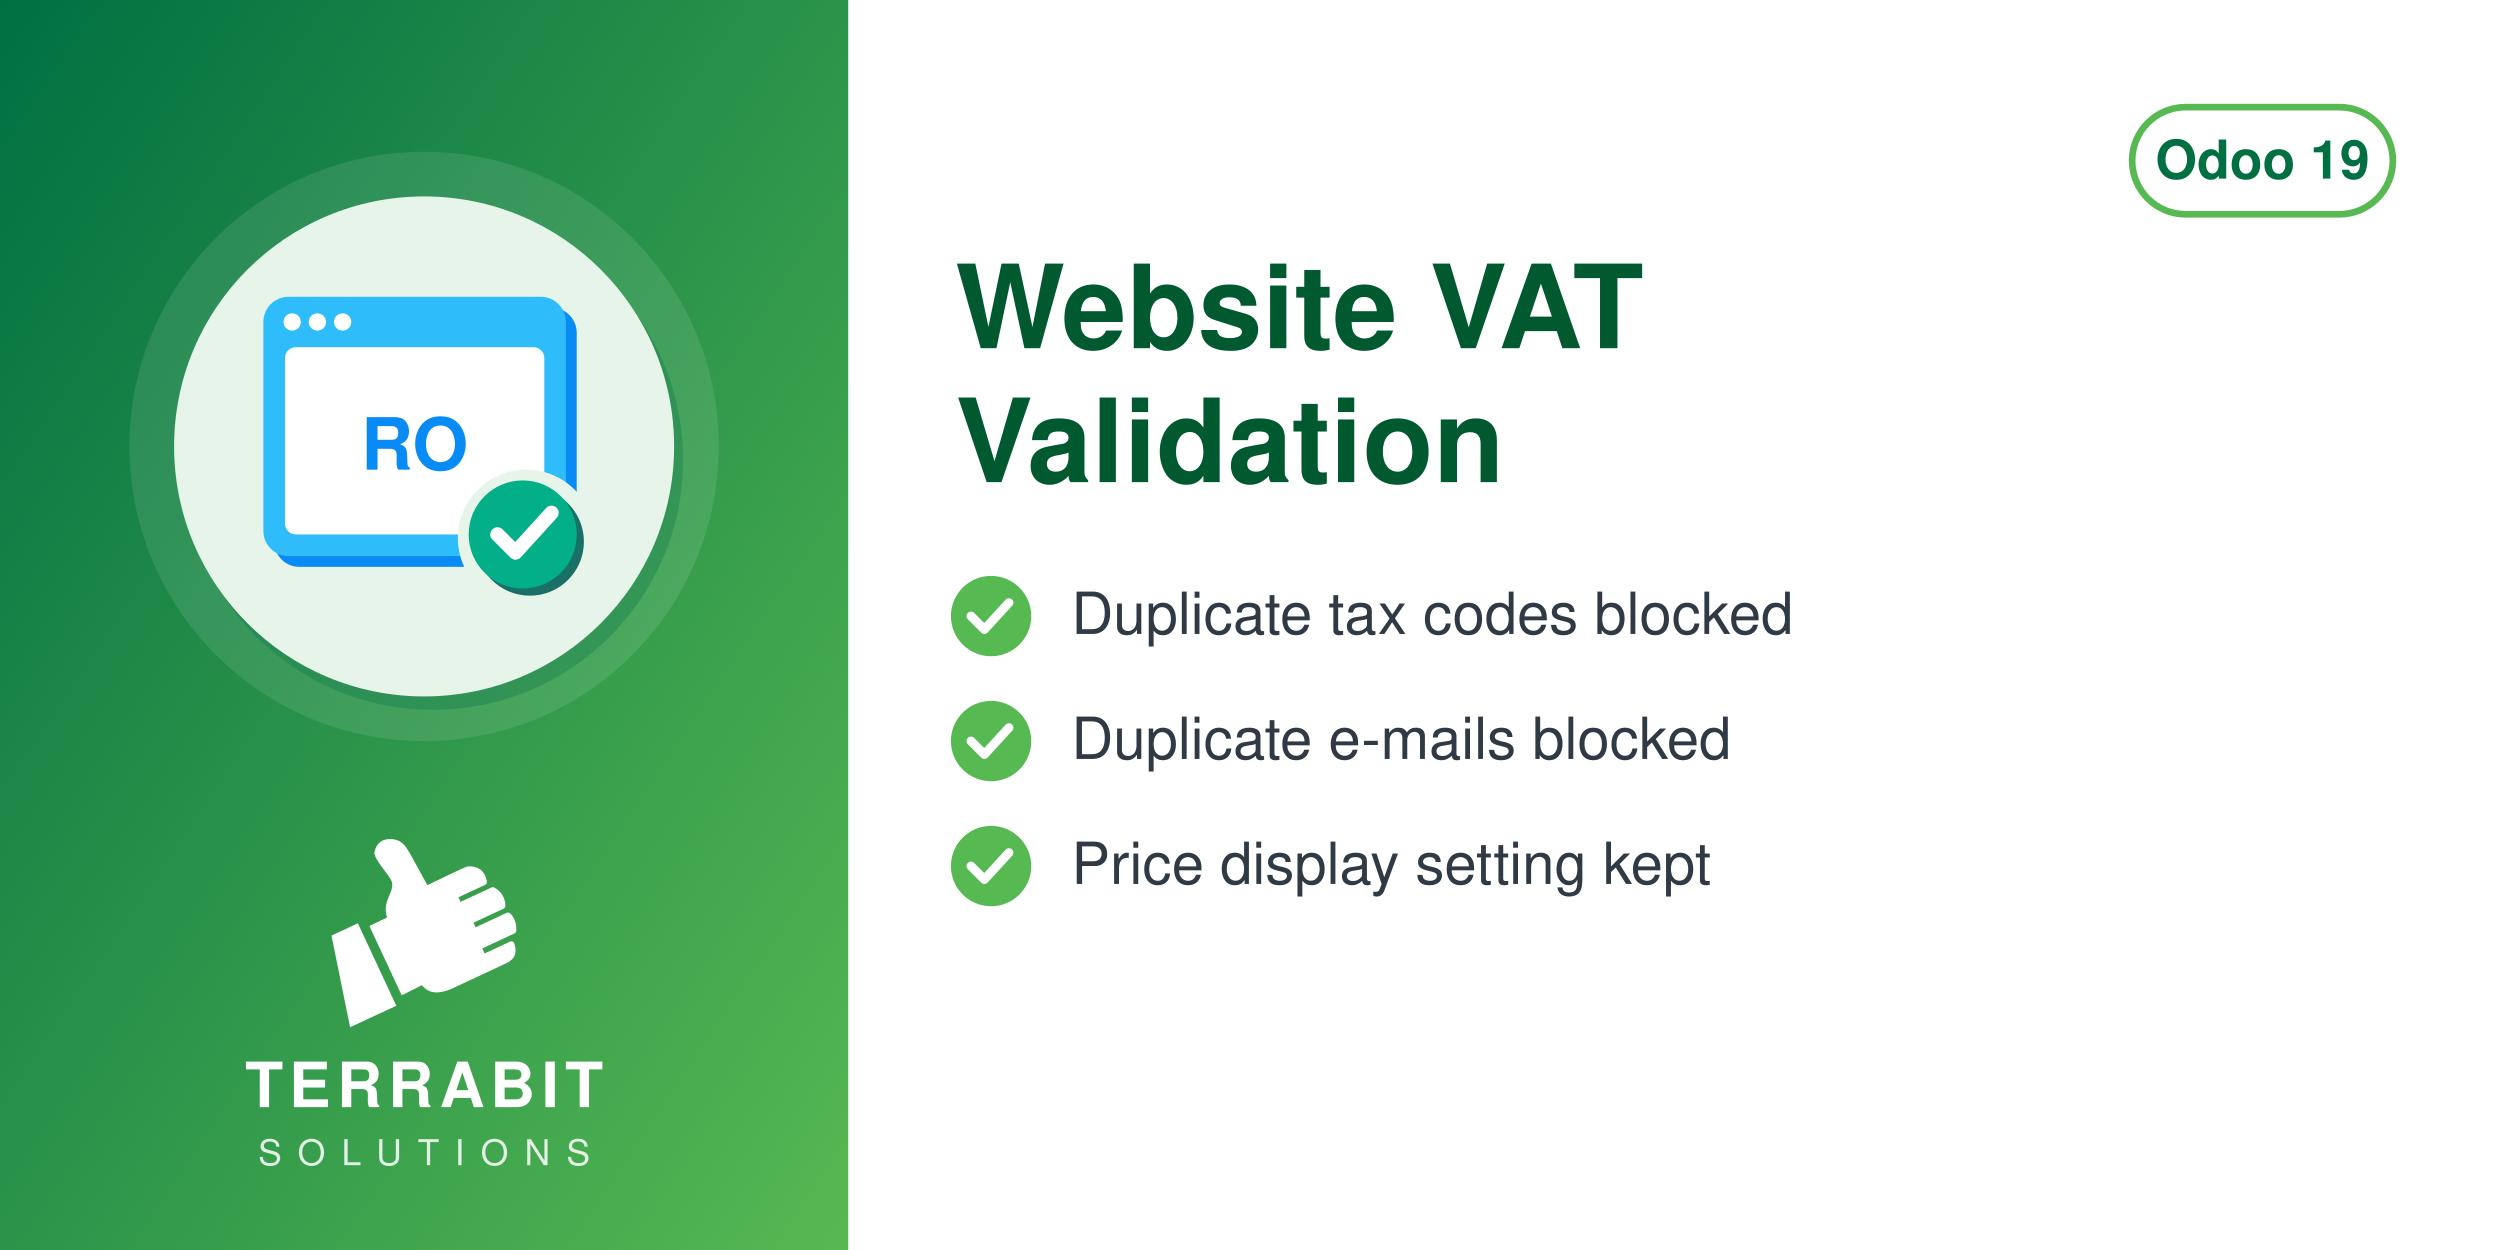
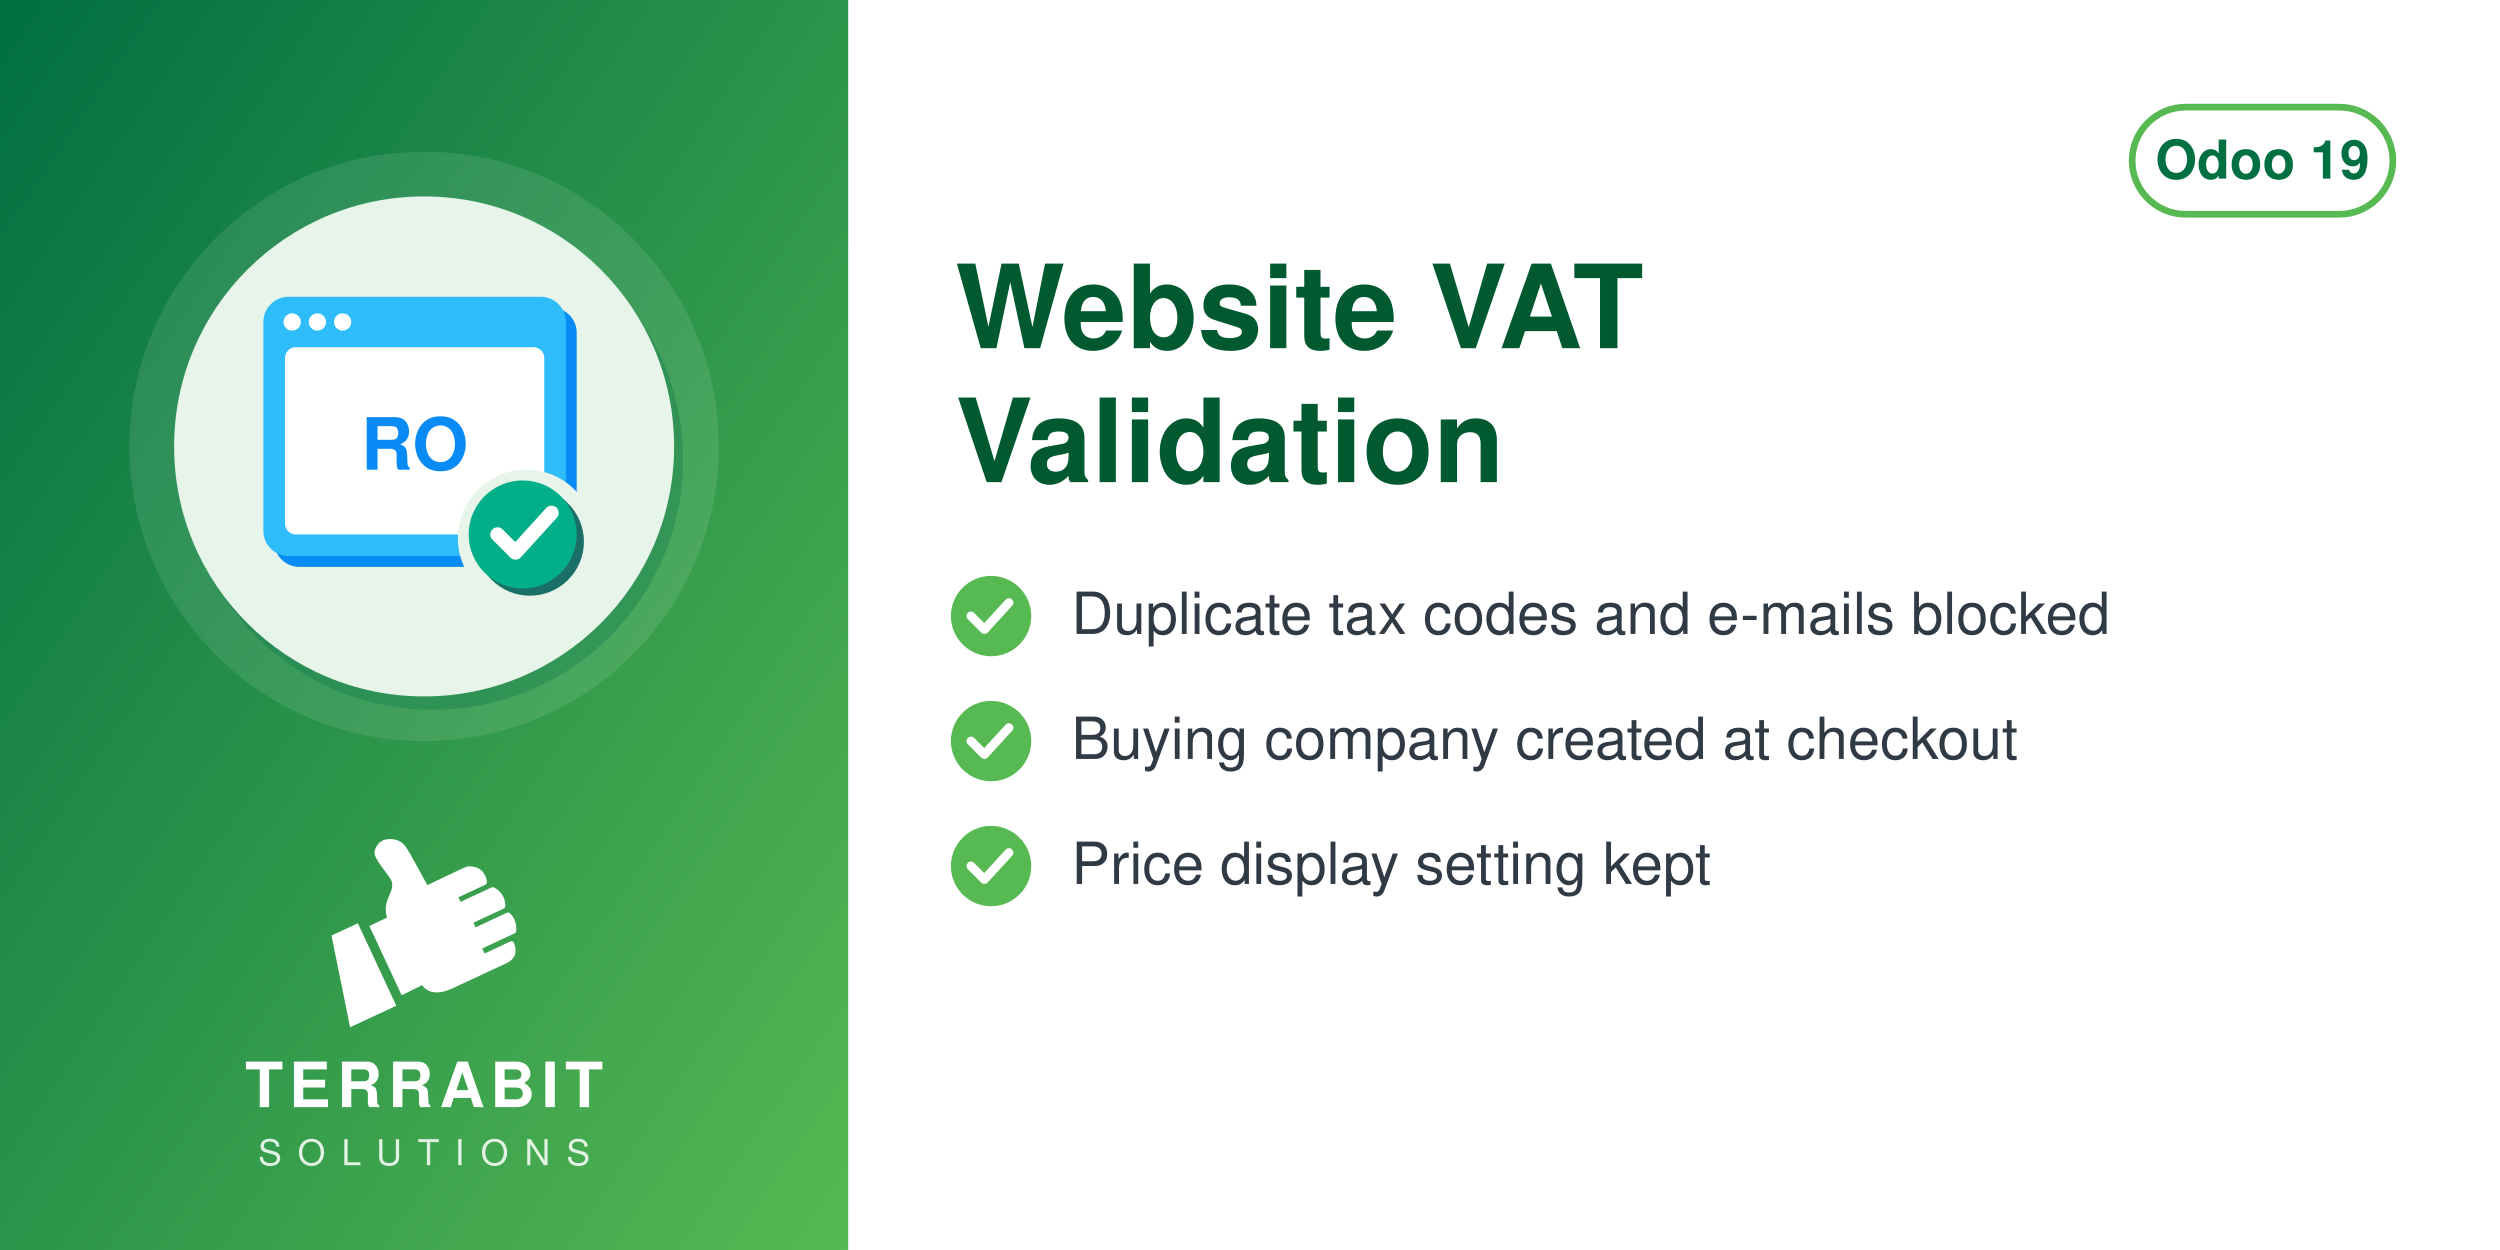
<svg xmlns="http://www.w3.org/2000/svg" width="560" height="280" viewBox="0 0 560 280">
  <defs>
    <linearGradient id="g" x1="0" y1="0" x2="1" y2="1">
      <stop offset="0" stop-color="#006F42" />
      <stop offset="1" stop-color="#57B952" />
    </linearGradient>
  </defs>
  <rect width="560" height="280" fill="#FFFFFF" />
  <rect width="190" height="280" fill="url(#g)" />
  <circle cx="95.0" cy="100" r="66" fill="white" opacity="0.10" />
  <circle cx="97.0" cy="103" r="56" fill="#006F42" opacity="0.30" />
  <circle cx="95.0" cy="100" r="56" fill="#E6F4EA" />
  <svg x="54.0" y="59.0" width="82" height="82" viewBox="0 0 100 100" preserveAspectRatio="xMidYMid meet">
    <g transform="translate(2.16,-0.72) scale(0.9838)">
      <defs>
        <mask id="mi-cut" maskUnits="userSpaceOnUse" x="-20" y="-20" width="140" height="140">
          <rect x="-20" y="-20" width="140" height="140" fill="#fff" />
          <circle cx="77" cy="77" r="19" fill="#000" />
        </mask>
      </defs>
      <g mask="url(#mi-cut)">
        <g transform="translate(3,3)" fill="#088BF5">
          <rect x="4" y="10" width="84" height="72" rx="7" />
        </g>
        <g fill="#2EBCFA">
          <rect x="4" y="10" width="84" height="72" rx="7" />
        </g>
        <rect x="10" y="24" width="72" height="52" rx="3" fill="#FFFFFF" />
        <g fill="#FFFFFF">
          <circle cx="12" cy="17" r="2.4" />
          <circle cx="19" cy="17" r="2.4" />
          <circle cx="26" cy="17" r="2.4" />
        </g>
        <text x="46" y="58" font-family="Helvetica, Arial, sans-serif" font-weight="bold" font-size="20" fill="#088BF5" text-anchor="middle">RO</text>
      </g>
      <circle cx="78" cy="78" r="15" fill="#1A6F66" />
      <circle cx="76" cy="76" r="15" fill="#03AF89" />
      <path d="M69,76 l5,5 l10,-11" fill="none" stroke="#FFFFFF" stroke-width="4" stroke-linecap="round" stroke-linejoin="round" />
    </g>
  </svg>
  <svg x="72.0" y="186" width="46" height="46" viewBox="4045 2535 3400 3400" preserveAspectRatio="xMidYMid meet">
    <path fill="#FFFFFF" d="M4648.32 4073.59l636.59 1365.17 -765.09 355.96 -308.63 -1517.87 437.13 -203.26zm725.61 1192.32l336.75 -167.88c105.65,140.85 282.69,170.72 576.82,18.8l819.92 -382.33c181.4,-90.13 164.26,-214.57 130.07,-328.43 -4.28,-14.25 -13.68,-24.81 -27.34,-30.7 -13.67,-5.89 -27.61,-5.11 -41.09,1.18l-422.32 196.93 -39.04 -83.72 538.07 -250.91c16.64,-7.76 24.7,-27.69 25.58,-46.04 6.48,-134.33 -44.36,-230.89 -105.84,-285.23 -15.2,-13.44 -35.71,-15.59 -54.12,-7l-513.92 239.64 -35.6 -76.34 506.31 -236.1c17.69,-8.25 22.52,-36.93 21.83,-56.45 -4.1,-117.31 -67.62,-232.74 -187.72,-290.66 -13.94,-6.72 -28.64,-6.36 -42.69,0.19l-511.21 238.38 -35.37 -75.86 448.98 -209.36c20.44,-9.53 25.81,-42.28 21.02,-64.32 -41.02,-189.07 -167.92,-247.8 -318.14,-237.87 -29.39,1.94 -589.86,273.16 -665.95,310.54l-281.84 -513.57c-59.06,-93.13 -112.7,-221.7 -276.47,-245.13 -211.24,-30.22 -291.56,94.38 -316.89,203.13 -25.32,108.75 223.84,365.99 276.05,473.69 85.52,184.27 -161.86,318.11 -68.41,617.99l-292.54 139.94 535.09 1147.51z" />
  </svg>
  <text x="95.0" y="248" text-anchor="middle" font-family="Helvetica,Arial,sans-serif" font-size="14" font-weight="800" letter-spacing="1.4" fill="white">TERRABIT</text>
  <text x="95.0" y="261" text-anchor="middle" font-family="Helvetica,Arial,sans-serif" font-size="8" font-weight="500" letter-spacing="3.6" fill="white" opacity="0.85">SOLUTIONS</text>
  <g>
    <rect x="477.6" y="24" width="58.4" height="24" rx="12" fill="none" stroke="#57B952" stroke-width="1.5" />
    <text x="506.8" y="40" text-anchor="middle" font-family="Helvetica,Arial,sans-serif" font-size="12" font-weight="700" fill="#006F42">Odoo 19</text>
  </g>
  <text x="214" y="78" font-family="Helvetica,Arial,sans-serif" font-size="26" font-weight="700" fill="#00592F">Website VAT</text>
  <text x="214" y="108" font-family="Helvetica,Arial,sans-serif" font-size="26" font-weight="700" fill="#00592F">Validation</text>
  <circle cx="222" cy="138" r="9" fill="#57B952" />
  <path d="M217.5 138 l3 3 l5.5 -6" fill="none" stroke="white" stroke-width="2" stroke-linecap="round" stroke-linejoin="round" />
-   <text x="240" y="142" font-family="Helvetica,Arial,sans-serif" font-size="13" fill="#2F3A45">Duplicate tax codes blocked</text>
+   <text x="240" y="142" font-family="Helvetica,Arial,sans-serif" font-size="13" fill="#2F3A45">Duplicate tax codes and e-mails blocked</text>
  <circle cx="222" cy="166" r="9" fill="#57B952" />
  <path d="M217.5 166 l3 3 l5.5 -6" fill="none" stroke="white" stroke-width="2" stroke-linecap="round" stroke-linejoin="round" />
-   <text x="240" y="170" font-family="Helvetica,Arial,sans-serif" font-size="13" fill="#2F3A45">Duplicate e-mails blocked</text>
+   <text x="240" y="170" font-family="Helvetica,Arial,sans-serif" font-size="13" fill="#2F3A45">Buying company created at checkout</text>
  <circle cx="222" cy="194" r="9" fill="#57B952" />
  <path d="M217.5 194 l3 3 l5.5 -6" fill="none" stroke="white" stroke-width="2" stroke-linecap="round" stroke-linejoin="round" />
  <text x="240" y="198" font-family="Helvetica,Arial,sans-serif" font-size="13" fill="#2F3A45">Price display setting kept</text>
</svg>
